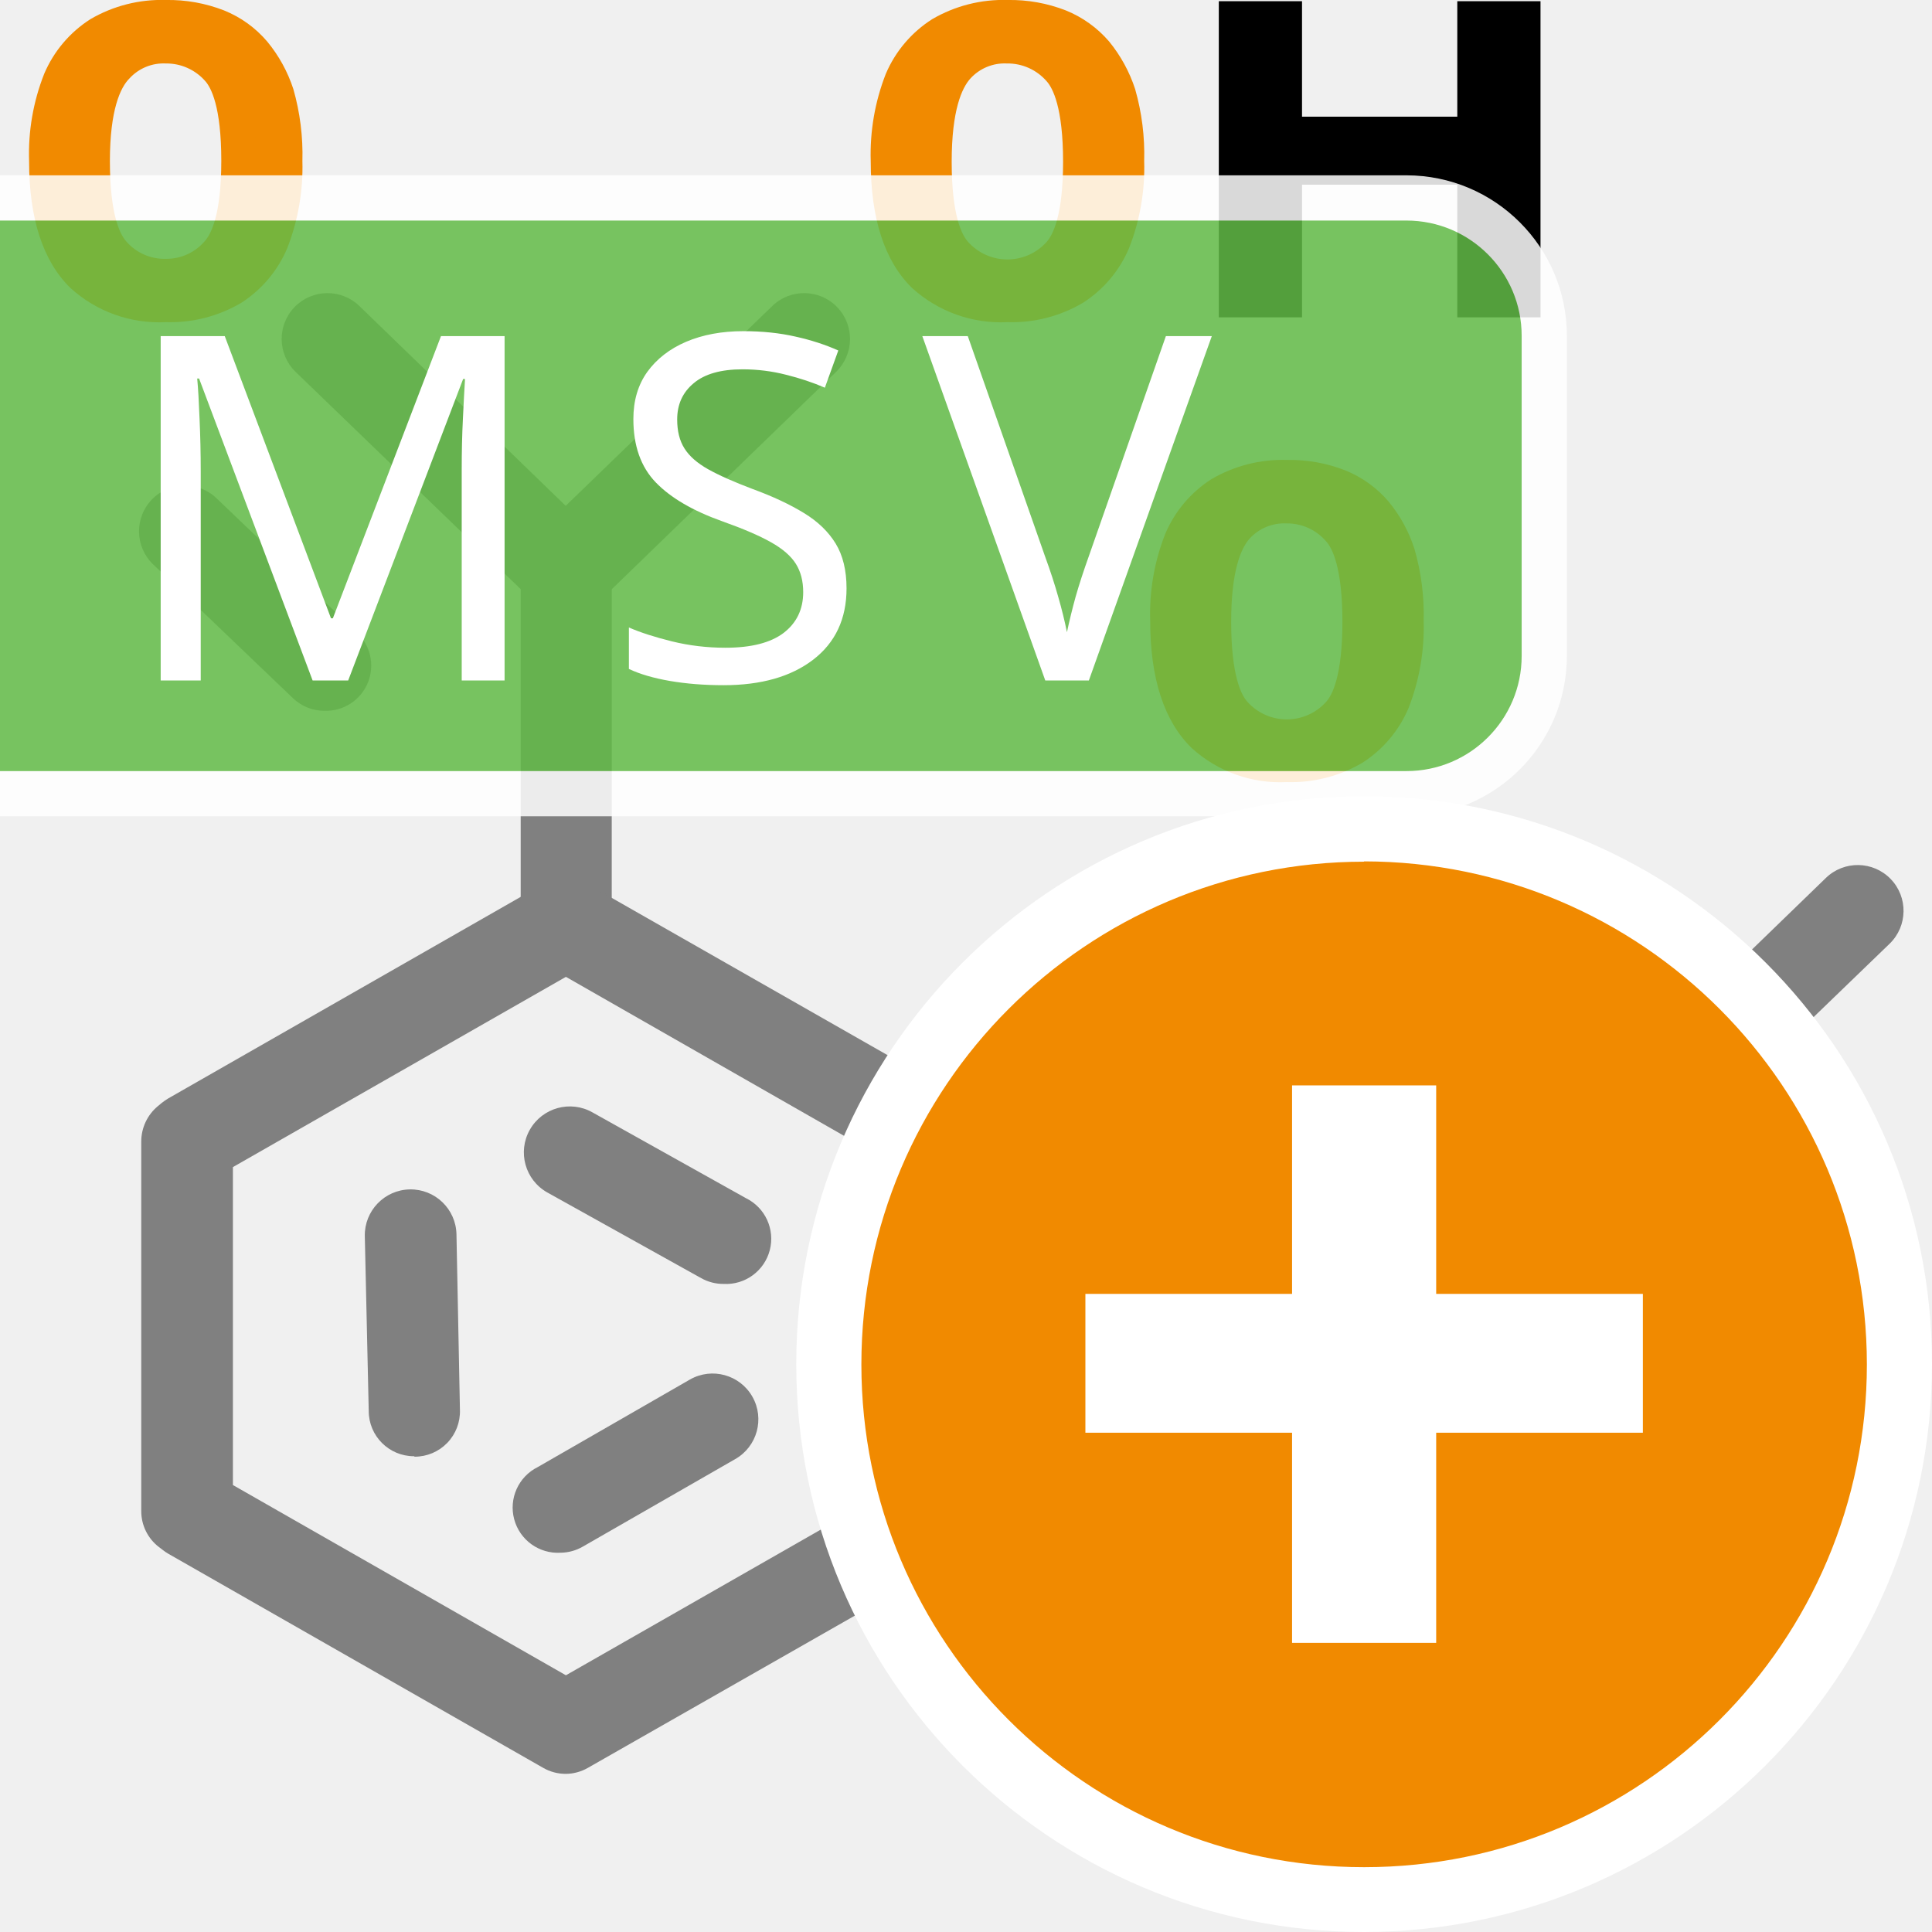
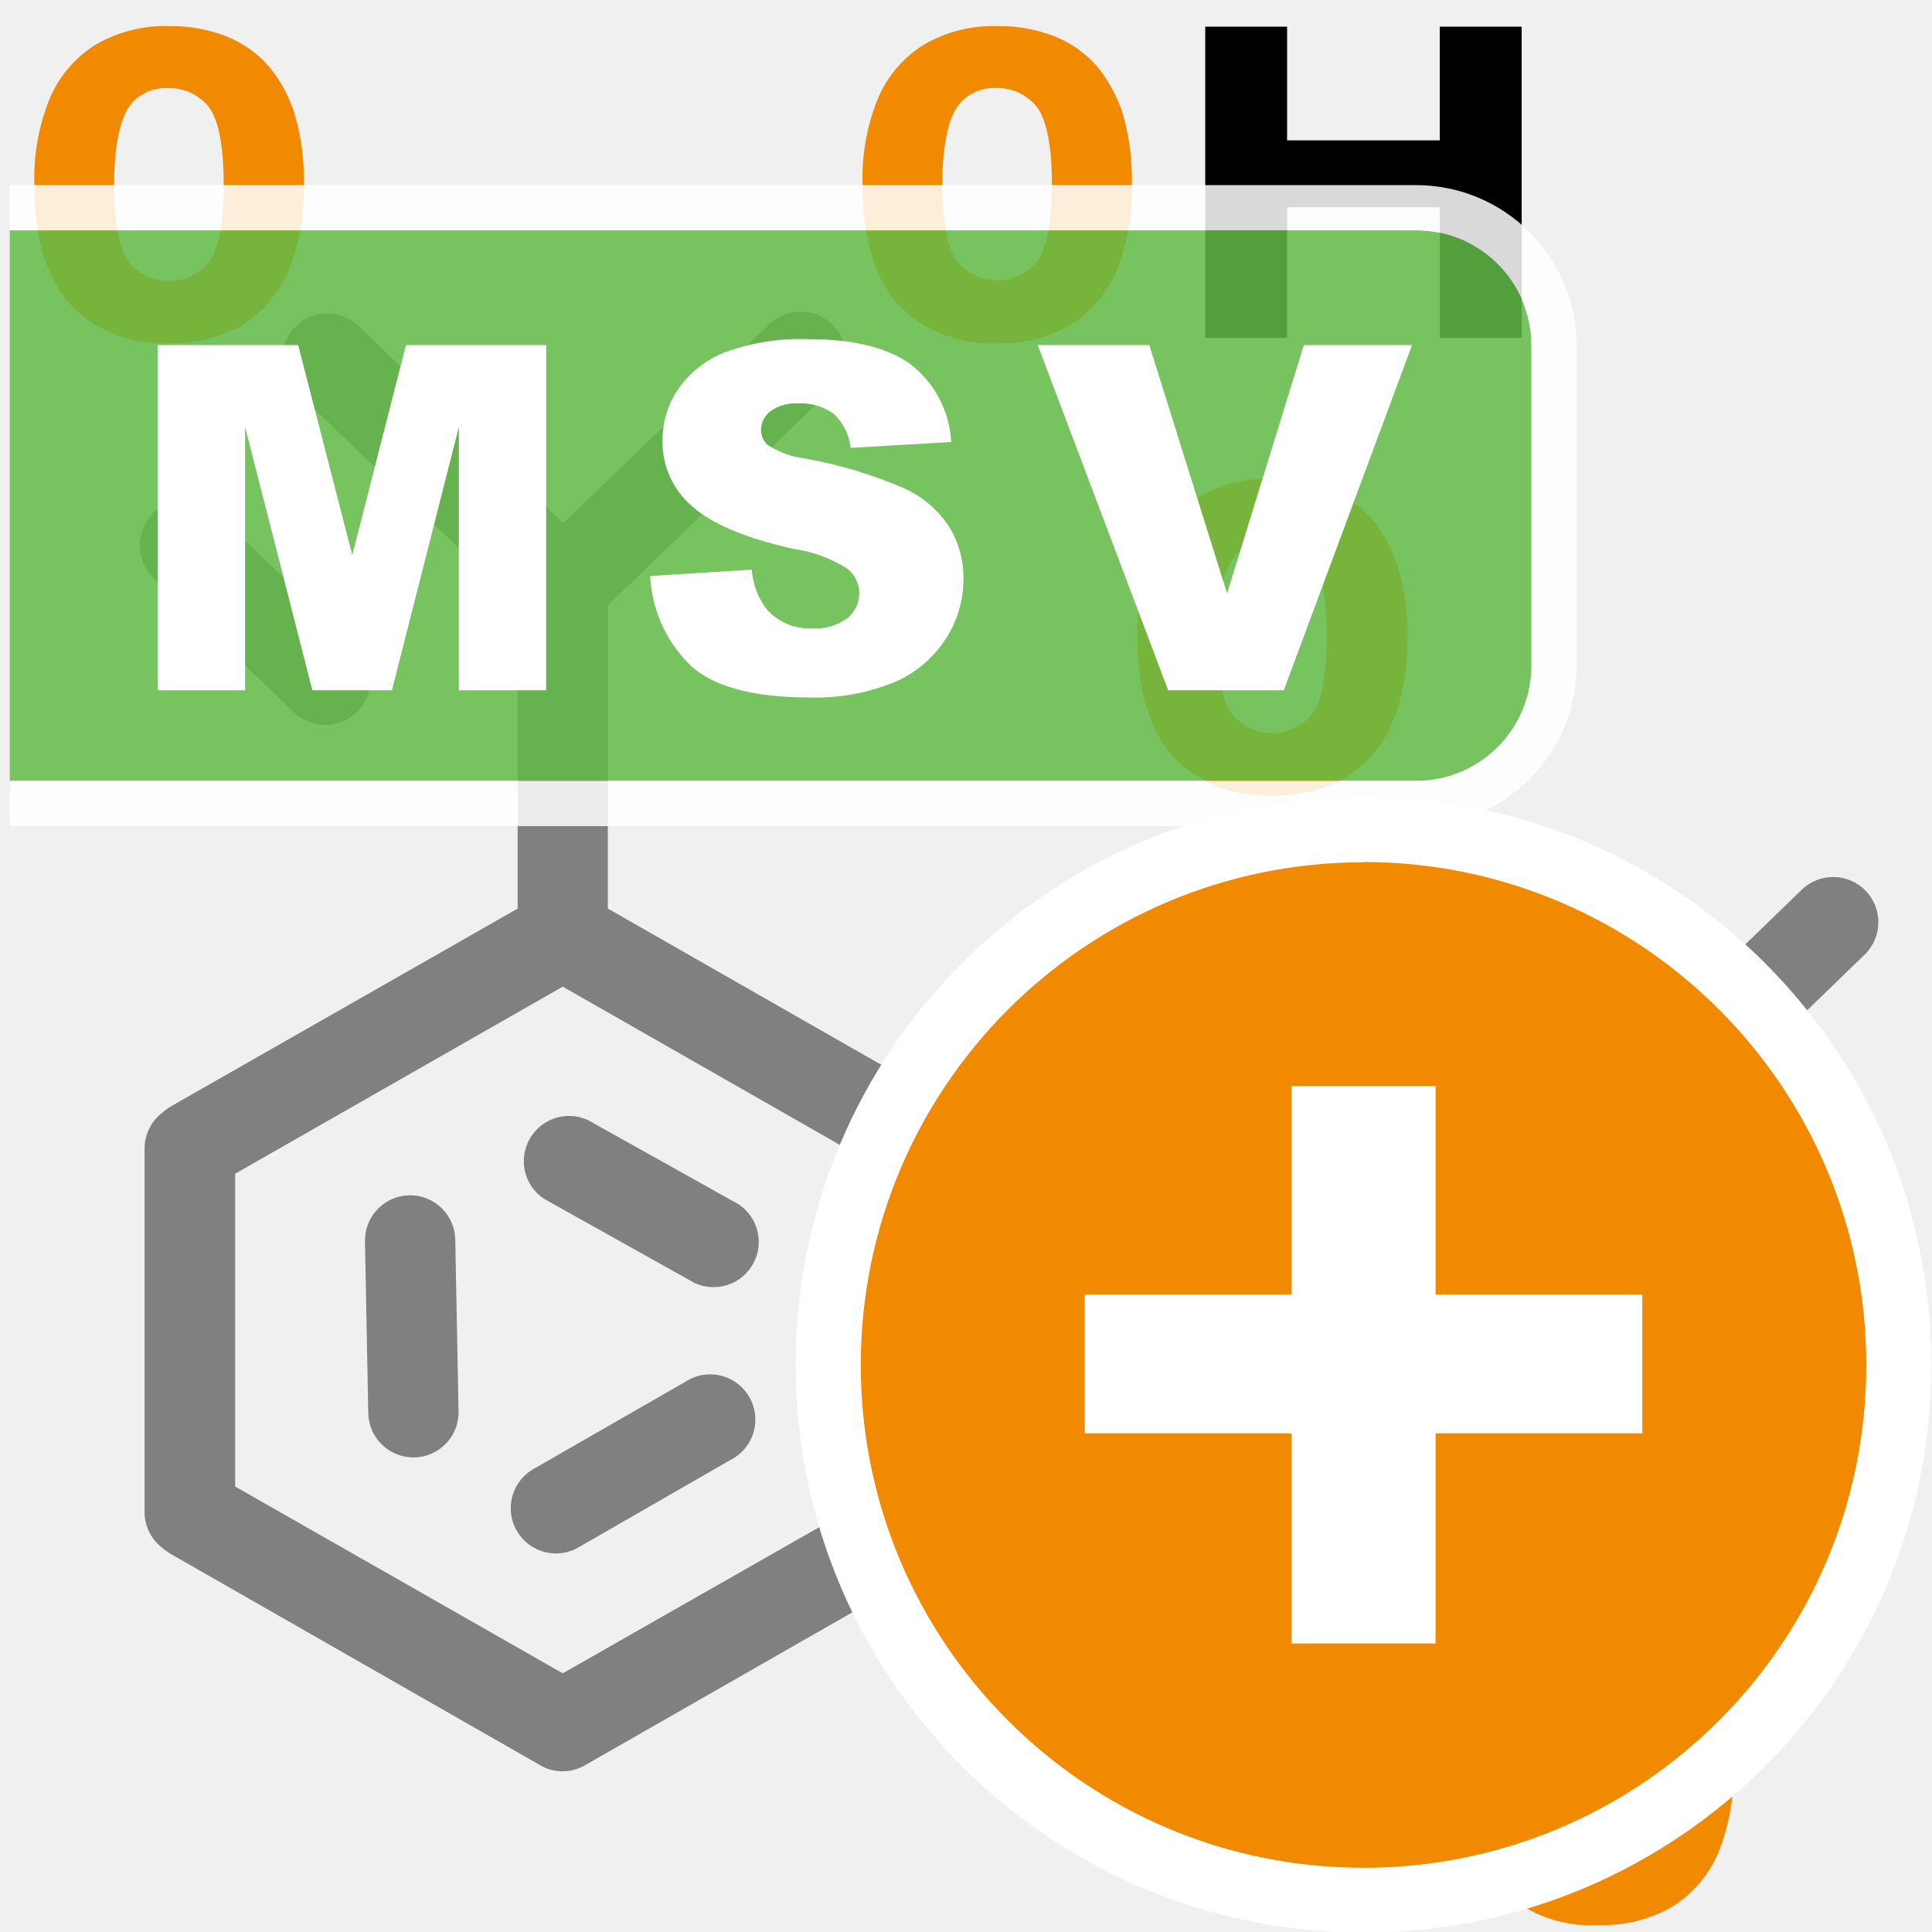
<svg xmlns="http://www.w3.org/2000/svg" id="Layer_1" data-name="Layer 1" viewBox="0 0 128.16 128.16">
  <defs>
-     <style>.cls-1{fill:#f18a00;}.cls-2{fill:gray;}.cls-3{fill:#62bb46;stroke:#fff;stroke-miterlimit:10;stroke-width:3px;opacity:0.85;}.cls-4{font-size:32px;font-family:Arial-Black, Arial Black;letter-spacing:0.11em;}.cls-4,.cls-5{fill:#fff;}</style>
+     <style>.cls-1{fill:#f18a00;}.cls-2{fill:gray;}.cls-3{fill:#62bb46;}.cls-3,.cls-4{opacity:0.85;}.cls-4,.cls-5{fill:#fff;}</style>
  </defs>
-   <path class="cls-1" d="M58.92,10.69a13.46,13.46,0,0,1,.88-5.33,6.82,6.82,0,0,1,2.63-3.11,8.16,8.16,0,0,1,4.4-1.09,9,9,0,0,1,3.42.6A6.26,6.26,0,0,1,72.68,3.5a8.51,8.51,0,0,1,1.51,2.78,14.47,14.47,0,0,1,.55,4.41,13.52,13.52,0,0,1-.88,5.3,6.78,6.78,0,0,1-2.62,3.12,8.19,8.19,0,0,1-4.41,1.1,7.62,7.62,0,0,1-5.52-1.93C59.72,16.72,58.92,14.2,58.92,10.69Zm3,0q0,4.59,1.41,6.12a4.66,4.66,0,0,0,6.9,0q1.39-1.53,1.39-6.11T70.28,4.57a4.58,4.58,0,0,0-3.49-1.52,4.21,4.21,0,0,0-3.27,1.34Q62,6.1,62,10.69Z" />
-   <path class="cls-1" d="M66.83,21.37a8.76,8.76,0,0,1-6.32-2.26c-1.83-1.78-2.75-4.61-2.75-8.42a14.64,14.64,0,0,1,1-5.79,8,8,0,0,1,3.08-3.63,9.34,9.34,0,0,1,5-1.27,10.14,10.14,0,0,1,3.86.69,7.48,7.48,0,0,1,2.88,2.07,9.81,9.81,0,0,1,1.72,3.15,15.73,15.73,0,0,1,.6,4.78,14.6,14.6,0,0,1-1,5.76,8,8,0,0,1-3.07,3.64A9.27,9.27,0,0,1,66.83,21.37ZM63.06,3.22h0a5.66,5.66,0,0,0-2.18,2.6,12.43,12.43,0,0,0-.79,4.86c0,3.16.69,5.44,2,6.76a5.11,5.11,0,0,0,1.17.84,5.53,5.53,0,0,1-.76-.7c-1.15-1.25-1.71-3.5-1.71-6.9s.6-5.7,1.84-7.08C62.79,3.48,62.92,3.34,63.06,3.22Zm7.34-.11a6.43,6.43,0,0,1,.72.67c1.15,1.25,1.71,3.51,1.71,6.91s-.56,5.64-1.7,6.89a6.61,6.61,0,0,1-.73.68l.22-.13a5.55,5.55,0,0,0,2.18-2.6,12.45,12.45,0,0,0,.78-4.84,13.23,13.23,0,0,0-.49-4A7.18,7.18,0,0,0,71.8,4.25,4.87,4.87,0,0,0,70.4,3.11Zm-3.61,1.1a3.07,3.07,0,0,0-2.42,1c-.56.62-1.24,2.09-1.24,5.52,0,3.61.69,4.89,1.1,5.33a3.5,3.5,0,0,0,5.19,0c.41-.45,1.1-1.73,1.1-5.33s-.69-4.9-1.09-5.34A3.42,3.42,0,0,0,66.79,4.21Z" />
-   <path d="M82,19.89V1.23h3.21V8.9H97.83V1.23H101V19.89H97.83V11.1H85.22v8.79Z" />
-   <path d="M102.19,21.05H96.67v-8.8H86.37v8.8H80.85V.08h5.52V7.74h10.3V.08h5.52ZM99,18.74h.9V2.39H99Zm-15.82,0h.9V2.39h-.9Z" />
-   <path class="cls-1" d="M3.07,10.69A13.44,13.44,0,0,1,4,5.36,6.82,6.82,0,0,1,6.59,2.25,8.16,8.16,0,0,1,11,1.16a9,9,0,0,1,3.42.6A6.26,6.26,0,0,1,16.84,3.5a8.51,8.51,0,0,1,1.51,2.78,14.47,14.47,0,0,1,.55,4.41A13.52,13.52,0,0,1,18,16a6.78,6.78,0,0,1-2.62,3.12A8.19,8.19,0,0,1,11,20.21a7.62,7.62,0,0,1-5.52-1.93C3.88,16.72,3.07,14.2,3.07,10.69Zm3.06,0q0,4.59,1.41,6.12A4.51,4.51,0,0,0,11,18.33a4.48,4.48,0,0,0,3.44-1.53c.94-1,1.4-3.06,1.4-6.11s-.46-5.11-1.4-6.12A4.54,4.54,0,0,0,11,3.05,4.21,4.21,0,0,0,7.68,4.39Q6.14,6.1,6.13,10.69Z" />
-   <path class="cls-1" d="M11,21.37a8.75,8.75,0,0,1-6.32-2.26c-1.83-1.78-2.75-4.61-2.75-8.42a14.43,14.43,0,0,1,1-5.79A8,8,0,0,1,6,1.27,9.34,9.34,0,0,1,11,0a10.14,10.14,0,0,1,3.86.69,7.37,7.37,0,0,1,2.87,2.07,9.64,9.64,0,0,1,1.73,3.15,15.78,15.78,0,0,1,.6,4.78,14.78,14.78,0,0,1-1,5.76A8,8,0,0,1,16,20.09,9.29,9.29,0,0,1,11,21.37ZM7.22,3.22h0A5.61,5.61,0,0,0,5,5.83a12.43,12.43,0,0,0-.79,4.86c0,3.16.69,5.44,2.05,6.76a5.24,5.24,0,0,0,1.17.85,7.28,7.28,0,0,1-.77-.71C5.54,16.34,5,14.09,5,10.69S5.58,5,6.82,3.61C7,3.48,7.08,3.34,7.22,3.22Zm7.33-.11a5.74,5.74,0,0,1,.73.67C16.43,5,17,7.28,17,10.69s-.56,5.64-1.7,6.89a6.61,6.61,0,0,1-.73.68l.22-.13A5.61,5.61,0,0,0,17,15.53a12.45,12.45,0,0,0,.78-4.84,13.23,13.23,0,0,0-.49-4A7.36,7.36,0,0,0,16,4.25,4.91,4.91,0,0,0,14.55,3.11ZM11,4.21a3.07,3.07,0,0,0-2.42,1C8,5.79,7.29,7.26,7.29,10.69c0,3.61.69,4.89,1.09,5.33A3.35,3.35,0,0,0,11,17.17,3.33,3.33,0,0,0,13.58,16c.41-.45,1.1-1.73,1.1-5.33S14,5.79,13.59,5.35A3.42,3.42,0,0,0,11,4.21Z" />
-   <path class="cls-1" d="M77.45,41.2a13.48,13.48,0,0,1,.89-5.33A6.76,6.76,0,0,1,81,32.76a8.1,8.1,0,0,1,4.39-1.09,9.09,9.09,0,0,1,3.43.6A6.28,6.28,0,0,1,91.22,34a8.46,8.46,0,0,1,1.51,2.77,14.51,14.51,0,0,1,.54,4.41,13.33,13.33,0,0,1-.88,5.3,6.72,6.72,0,0,1-2.62,3.12,8.06,8.06,0,0,1-4.41,1.1,7.6,7.6,0,0,1-5.51-1.93Q77.45,46.47,77.45,41.2Zm3.06,0c0,3.07.47,5.1,1.4,6.12a4.66,4.66,0,0,0,6.9,0c.93-1,1.4-3.05,1.4-6.11s-.47-5.11-1.4-6.12a4.54,4.54,0,0,0-3.48-1.52,4.24,4.24,0,0,0-3.28,1.34C81,36,80.51,38.14,80.51,41.2Z" />
-   <path class="cls-1" d="M85.36,51.88a8.72,8.72,0,0,1-6.31-2.26C77.22,47.84,76.3,45,76.3,41.2a14.43,14.43,0,0,1,1-5.79,8,8,0,0,1,3.07-3.63,9.36,9.36,0,0,1,5-1.27,10.07,10.07,0,0,1,3.86.69,7.4,7.4,0,0,1,2.88,2.07,9.45,9.45,0,0,1,1.72,3.15,15.74,15.74,0,0,1,.61,4.78,14.78,14.78,0,0,1-1,5.76,8,8,0,0,1-3.07,3.64A9.3,9.3,0,0,1,85.36,51.88ZM81.59,33.73h0a5.62,5.62,0,0,0-2.19,2.6,12.45,12.45,0,0,0-.78,4.86c0,3.17.69,5.44,2,6.76a5.47,5.47,0,0,0,1.17.85,7.19,7.19,0,0,1-.76-.71c-1.15-1.24-1.71-3.5-1.71-6.9s.61-5.7,1.84-7.07C81.32,34,81.46,33.86,81.59,33.73Zm7.34-.11a6.61,6.61,0,0,1,.73.68c1.15,1.24,1.7,3.5,1.7,6.9s-.55,5.64-1.7,6.89a5.83,5.83,0,0,1-.73.68l.23-.13A5.61,5.61,0,0,0,91.34,46a12.64,12.64,0,0,0,.78-4.84,13.55,13.55,0,0,0-.49-4.05,7.36,7.36,0,0,0-1.29-2.39A5.05,5.05,0,0,0,88.93,33.62Zm-3.6,1.1a3.11,3.11,0,0,0-2.43,1c-.56.62-1.23,2.09-1.23,5.52,0,3.61.68,4.89,1.09,5.33a3.51,3.51,0,0,0,5.2,0c.41-.44,1.09-1.73,1.09-5.33s-.68-4.9-1.09-5.34A3.4,3.4,0,0,0,85.33,34.72Z" />
-   <path class="cls-2" d="M37.54,64.34a3,3,0,0,1-3-3V39.08L19.61,24.67a3,3,0,0,1,4.23-4.37L39.4,35.37a3,3,0,0,1,.68,1l.25.58a3.11,3.11,0,0,1,.25,1.2V61.3A3,3,0,0,1,37.54,64.34Z" />
-   <path class="cls-2" d="M21.53,47.15a3,3,0,0,1-2.1-.84l-9.27-8.87a3,3,0,1,1,4.2-4.39l9.27,8.87a3,3,0,0,1-2.1,5.23Z" />
-   <path class="cls-2" d="M37.53,41.17a3,3,0,0,1-1.19-.25,3,3,0,0,1-1.6-4l.25-.57a3.07,3.07,0,0,1,.68-1L51.23,20.3a3,3,0,1,1,4.23,4.37L40.33,39.33A3,3,0,0,1,37.53,41.17Z" />
-   <path class="cls-2" d="M62.66,103.27a3,3,0,0,1-3-3V76.09a2.93,2.93,0,0,1,.25-1.2l.24-.58a3,3,0,0,1,.68-1L76.36,58.26a3,3,0,1,1,4.23,4.36L65.7,77v23.19A3,3,0,0,1,62.66,103.27Z" />
-   <path class="cls-2" d="M107.39,103.27a3,3,0,0,1-3-3V76.09a3.1,3.1,0,0,1,.24-1.2l.25-.58a3,3,0,0,1,.68-1l15.56-15.07a3,3,0,1,1,4.23,4.36L110.43,77v23.19A3,3,0,0,1,107.39,103.27Z" />
-   <path class="cls-2" d="M107.39,103.27a3,3,0,0,1-3-3V77L89.46,62.62a3,3,0,1,1,4.23-4.36l15.56,15.07a3,3,0,0,1,.68,1l.25.58a3.11,3.11,0,0,1,.25,1.2v24.14A3,3,0,0,1,107.39,103.27Z" />
-   <path class="cls-2" d="M90.25,101.8a3,3,0,0,1-3-3V83.22a3,3,0,0,1,6.08,0V98.76A3,3,0,0,1,90.25,101.8Z" />
-   <path class="cls-2" d="M37.54,117.67a3,3,0,0,1-1.51-.4L11.15,103.06a2.71,2.71,0,0,1-.35-.24l-.25-.19a3,3,0,0,1-1.18-2.4V75.72a3.05,3.05,0,0,1,1.11-2.35l.24-.2a4.15,4.15,0,0,1,.43-.3L36,58.66a3,3,0,0,1,3,0L63.92,72.87a4.15,4.15,0,0,1,.43.3l.24.2a3.05,3.05,0,0,1,1.11,2.35v24.51a3,3,0,0,1-1.18,2.4l-.25.2-.35.23L39,117.27A3,3,0,0,1,37.54,117.67ZM15.45,98.51l22.09,12.62L59.62,98.51V77.42L37.54,64.8,15.45,77.42Z" />
-   <path class="cls-2" d="M48,85.17a3,3,0,0,1-1.48-.38L36.3,79.1a3,3,0,0,1,3-5.31l10.18,5.69A3,3,0,0,1,48,85.17Z" />
-   <path class="cls-2" d="M27.46,96.6a3,3,0,0,1-3-3L24.2,82a3,3,0,0,1,6.08-.12l.23,11.65a3,3,0,0,1-3,3.1Z" />
-   <path class="cls-2" d="M37.19,103a3,3,0,0,1-1.52-5.68l10.1-5.81a3,3,0,0,1,3,5.28l-10.1,5.8A3,3,0,0,1,37.19,103Z" />
-   <path class="cls-3" d="M0,13.13H93.3a9.15,9.15,0,0,1,9.14,9.14V43.51a9.14,9.14,0,0,1-9.14,9.14H0" />
-   <text class="cls-4" transform="translate(7.55 45.14)">MSV</text>
-   <circle class="cls-1" cx="90.49" cy="90.49" r="35.51" />
-   <path class="cls-5" d="M90.49,128.16a37.67,37.67,0,1,1,37.67-37.67A37.71,37.71,0,0,1,90.49,128.16Zm0-71a33.35,33.35,0,1,0,33.35,33.35A33.39,33.39,0,0,0,90.49,57.14Z" />
-   <polygon class="cls-5" points="95.27 108.98 85.71 108.98 85.71 95.04 72 95.04 72 85.83 85.71 85.83 85.71 72 95.27 72 95.27 85.83 108.98 85.83 108.98 95.04 95.27 95.04 95.27 108.98" />
+   <path class="cls-1" d="M74.47,7.51a9.61,9.61,0,0,0-1.69-3.1,7.29,7.29,0,0,0-2.83-2,10,10,0,0,0-3.8-.68A9.14,9.14,0,0,0,61.22,3a7.79,7.79,0,0,0-3,3.57,14,14,0,0,0-1,5.7c0,3.74.91,6.53,2.7,8.27a8.6,8.6,0,0,0,6.22,2.23,9.17,9.17,0,0,0,4.94-1.26,7.87,7.87,0,0,0,3-3.58,14.52,14.52,0,0,0,1-5.66A15.63,15.63,0,0,0,74.47,7.51ZM63.73,6.78a3.05,3.05,0,0,1,2.38-.94A3.32,3.32,0,0,1,68.7,7c.4.44,1.08,1.7,1.08,5.26S69.1,17,68.7,17.46a3.45,3.45,0,0,1-5.11,0c-.4-.44-1.08-1.7-1.08-5.24C62.51,8.84,63.18,7.39,63.73,6.78Z" />
+   <polygon points="95.51 1.77 95.51 9.31 85.38 9.31 85.38 1.77 79.95 1.77 79.95 22.41 85.38 22.41 85.38 13.75 95.51 13.75 95.51 22.41 100.94 22.41 100.94 1.77 95.51 1.77" />
+   <path class="cls-1" d="M19.53,7.51a9.24,9.24,0,0,0-1.69-3.1,7.29,7.29,0,0,0-2.83-2,10,10,0,0,0-3.8-.68A9.18,9.18,0,0,0,6.28,3a7.85,7.85,0,0,0-3,3.57,14.15,14.15,0,0,0-1,5.7c0,3.74.91,6.53,2.71,8.27a8.59,8.59,0,0,0,6.21,2.23,9.21,9.21,0,0,0,4.95-1.26,7.85,7.85,0,0,0,3-3.58,14.33,14.33,0,0,0,1-5.66A15.29,15.29,0,0,0,19.53,7.51ZM8.79,6.78a3.09,3.09,0,0,1,2.39-.94A3.34,3.34,0,0,1,13.77,7c.4.44,1.07,1.7,1.07,5.26s-.67,4.8-1.07,5.24a3.32,3.32,0,0,1-2.56,1.13,3.32,3.32,0,0,1-2.56-1.13c-.4-.44-1.08-1.7-1.08-5.24C7.57,8.84,8.24,7.39,8.79,6.78Z" />
+   <path class="cls-1" d="M92.7,37.53A9.24,9.24,0,0,0,91,34.43a7.41,7.41,0,0,0-2.83-2,10,10,0,0,0-3.8-.68A9.19,9.19,0,0,0,79.45,33a7.78,7.78,0,0,0-3,3.56,14.21,14.21,0,0,0-1,5.7c0,3.75.91,6.54,2.71,8.28a8.59,8.59,0,0,0,6.21,2.22,9.21,9.21,0,0,0,5-1.25,7.85,7.85,0,0,0,3-3.58,14.38,14.38,0,0,0,1-5.67A15.26,15.26,0,0,0,92.7,37.53ZM82,36.8a3.06,3.06,0,0,1,2.39-.95A3.35,3.35,0,0,1,86.94,37c.4.43,1.07,1.69,1.07,5.25s-.67,4.81-1.07,5.25a3.46,3.46,0,0,1-5.12,0c-.4-.44-1.08-1.7-1.08-5.25C80.74,38.86,81.41,37.41,82,36.8Z" />
+   <path class="cls-1" d="M114.29,112.49a9.34,9.34,0,0,0-1.69-3.1,7.29,7.29,0,0,0-2.83-2,10,10,0,0,0-3.8-.68,9.18,9.18,0,0,0-4.93,1.25,7.85,7.85,0,0,0-3,3.57,14.13,14.13,0,0,0-1,5.69c0,3.75.91,6.54,2.71,8.28A8.59,8.59,0,0,0,106,127.7a9.21,9.21,0,0,0,5-1.26,7.85,7.85,0,0,0,3-3.58,14.35,14.35,0,0,0,1-5.67A15.26,15.26,0,0,0,114.29,112.49Zm-10.74-.73a3.09,3.09,0,0,1,2.39-.94,3.34,3.34,0,0,1,2.59,1.12c.4.44,1.07,1.69,1.07,5.25s-.67,4.81-1.07,5.25a3.46,3.46,0,0,1-5.12,0c-.4-.44-1.08-1.7-1.08-5.25C102.33,113.82,103,112.37,103.55,111.76Z" />
+   <path class="cls-2" d="M19.51,47.26a3,3,0,0,0,2.07.83,3,3,0,0,0,2.16-.93,3,3,0,0,0-.09-4.23l-9.12-8.72a3,3,0,1,0-4.13,4.32Z" />
+   <path class="cls-2" d="M75.52,59,61.64,72.45,40.32,60.27V40.15L55,26a3,3,0,1,0-4.16-4.29l-13.48,13-13.48-13A3,3,0,1,0,19.69,26L34.34,40.15V60.27l-23,13.12a3.52,3.52,0,0,0-.42.29l-.24.2a3,3,0,0,0-1.09,2.31V100.3a3,3,0,0,0,1.16,2.37l.24.19.35.23,24.48,14a2.94,2.94,0,0,0,3,0l24.48-14,.35-.23.24-.19.11-.12a3.45,3.45,0,0,0,.28-.26l.17-.21a3.28,3.28,0,0,0,.2-.31,2.53,2.53,0,0,0,.12-.23,2.46,2.46,0,0,0,.14-.38c0-.07,0-.14.07-.22a2.76,2.76,0,0,0,0-.51.51.51,0,0,0,0-.13V77.49L79.68,63.31A3,3,0,0,0,75.52,59ZM37.33,111,15.6,98.61V77.86L37.33,65.45,59.06,77.86V98.62Z" />
+   <path class="cls-2" d="M123.75,59.08a3,3,0,0,0-4.22-.07L106.05,72.06,92.57,59a3,3,0,0,0-4.16,4.3l14.65,14.18V100.3a3,3,0,0,0,6,0V77.49l14.65-14.18A3,3,0,0,0,123.75,59.08Z" />
+   <path class="cls-2" d="M89.19,80.58a3,3,0,0,0-3,3V98.86a3,3,0,0,0,6,0V83.57A3,3,0,0,0,89.19,80.58Z" />
+   <path class="cls-2" d="M49,79.89,39,74.3a3,3,0,0,0-2.92,5.22l10,5.59A3,3,0,0,0,49,79.89Z" />
+   <path class="cls-2" d="M27.2,79.29h-.05a3,3,0,0,0-2.94,3l.22,11.46a3,3,0,0,0,3,2.93h.06a3,3,0,0,0,2.93-3l-.22-11.46A3,3,0,0,0,27.2,79.29Z" />
+   <path class="cls-2" d="M45.43,91.68l-9.94,5.71a3,3,0,1,0,3,5.19l9.94-5.72a3,3,0,1,0-3-5.18Z" />
+   <path class="cls-3" d="M93.94,51.8a7.65,7.65,0,0,0,7.65-7.64V22.92a7.65,7.65,0,0,0-7.65-7.64H.65v-1.5h0V53.3h0V51.8Z" />
+   <path class="cls-4" d="M93.94,12.28H.65v3H93.94a7.65,7.65,0,0,1,7.65,7.64V44.16a7.65,7.65,0,0,1-7.65,7.64H.65v3H93.94a10.66,10.66,0,0,0,10.65-10.64V22.92A10.66,10.66,0,0,0,93.94,12.28Z" />
+   <path class="cls-5" d="M10.47,22.89h9.31l3.59,13.93,3.56-13.93h9.3v22.9H30.44V28.32L26,45.79H20.72L16.26,28.32V45.79H10.47Z" />
+   <path class="cls-5" d="M43.13,38.21l6.74-.42a5,5,0,0,0,.89,2.5,3.72,3.72,0,0,0,3.12,1.39A3.45,3.45,0,0,0,56.22,41,2.14,2.14,0,0,0,57,39.32a2.1,2.1,0,0,0-.78-1.59,9.14,9.14,0,0,0-3.63-1.33c-3.1-.7-5.32-1.62-6.64-2.78a5.61,5.61,0,0,1-2-4.42,6,6,0,0,1,1-3.34,6.89,6.89,0,0,1,3.08-2.47,14.56,14.56,0,0,1,5.63-.89q4.39,0,6.7,1.63a7,7,0,0,1,2.74,5.19l-6.67.39a3.6,3.6,0,0,0-1.12-2.25,3.64,3.64,0,0,0-2.35-.7,2.9,2.9,0,0,0-1.86.52,1.63,1.63,0,0,0-.62,1.28,1.28,1.28,0,0,0,.51,1,5.88,5.88,0,0,0,2.38.85,29.62,29.62,0,0,1,6.65,2A7,7,0,0,1,63,35a6.43,6.43,0,0,1,.91,3.39,7.2,7.2,0,0,1-1.22,4.06,7.58,7.58,0,0,1-3.4,2.82,13.8,13.8,0,0,1-5.52,1q-5.84,0-8.09-2.25A8.87,8.87,0,0,1,43.13,38.21Z" />
+   <path class="cls-5" d="M68.84,22.89h7.4L81.4,39.37l5.09-16.48h7.18l-8.51,22.9H77.49Z" />
+   <circle class="cls-1" cx="90.45" cy="90.53" r="35.51" />
+   <path class="cls-5" d="M90.45,128.2a37.67,37.67,0,1,1,37.67-37.67A37.67,37.67,0,0,1,90.45,128.2Zm0-71A33.35,33.35,0,1,0,123.8,90.55h0A33.38,33.38,0,0,0,90.45,57.18Z" />
+   <polygon class="cls-5" points="95.23 109.02 85.67 109.02 85.67 95.08 71.96 95.08 71.96 85.87 85.67 85.87 85.67 72.04 95.23 72.04 95.23 85.87 108.94 85.87 108.94 95.08 95.23 95.08 95.23 109.02" />
</svg>
